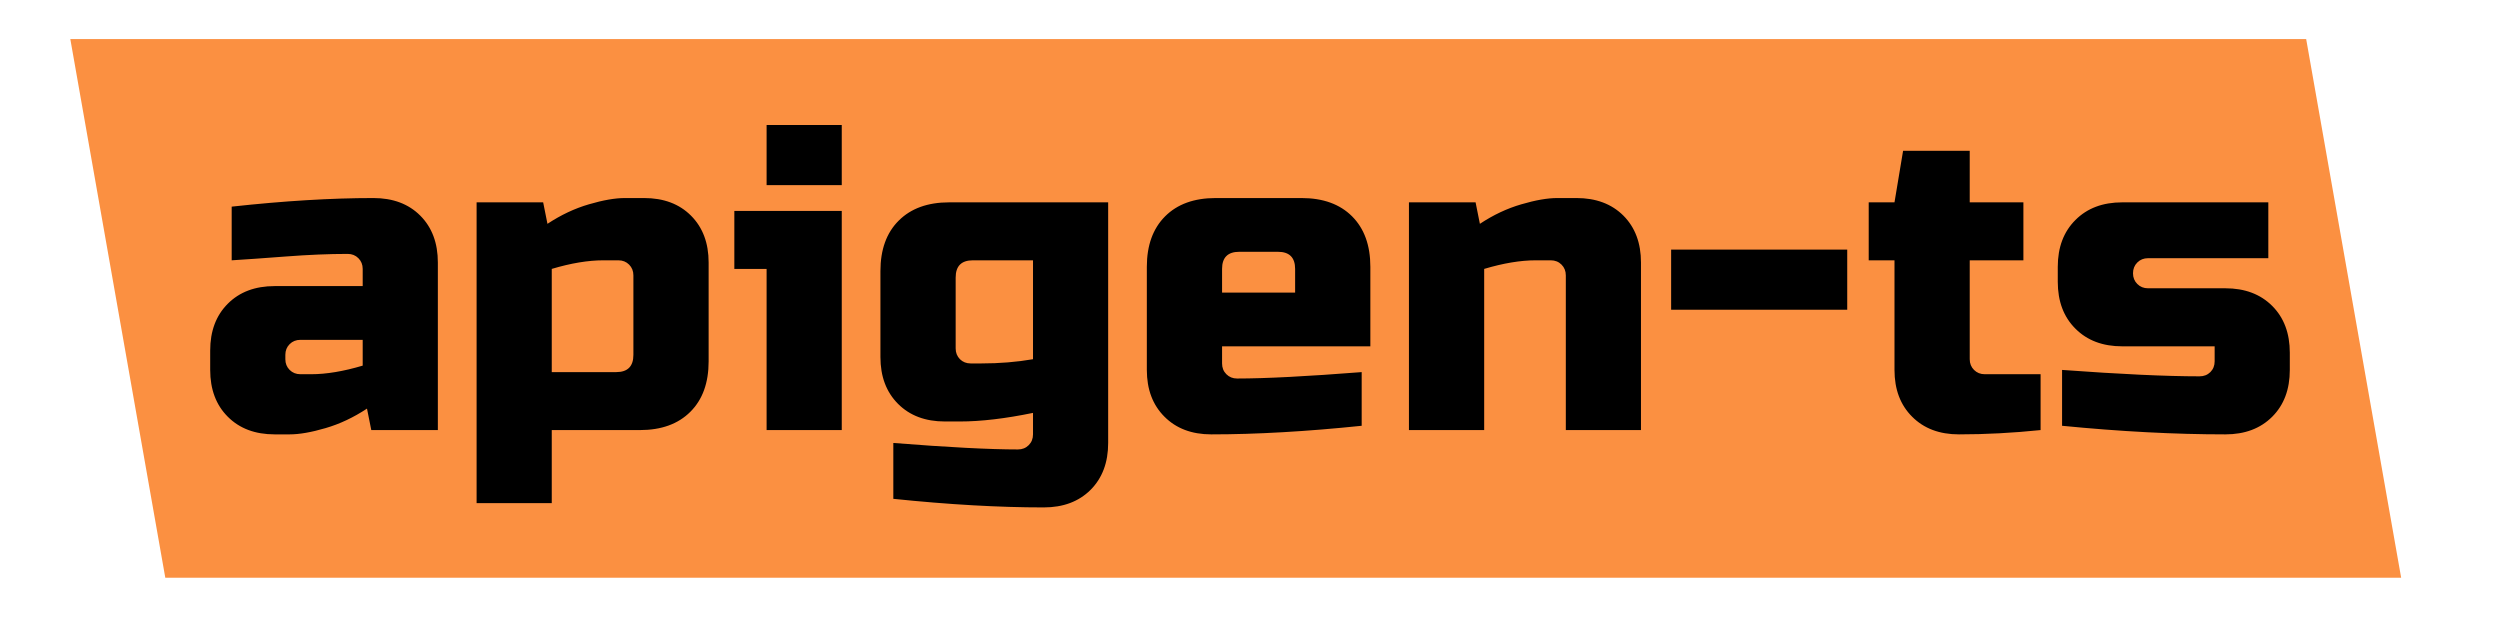
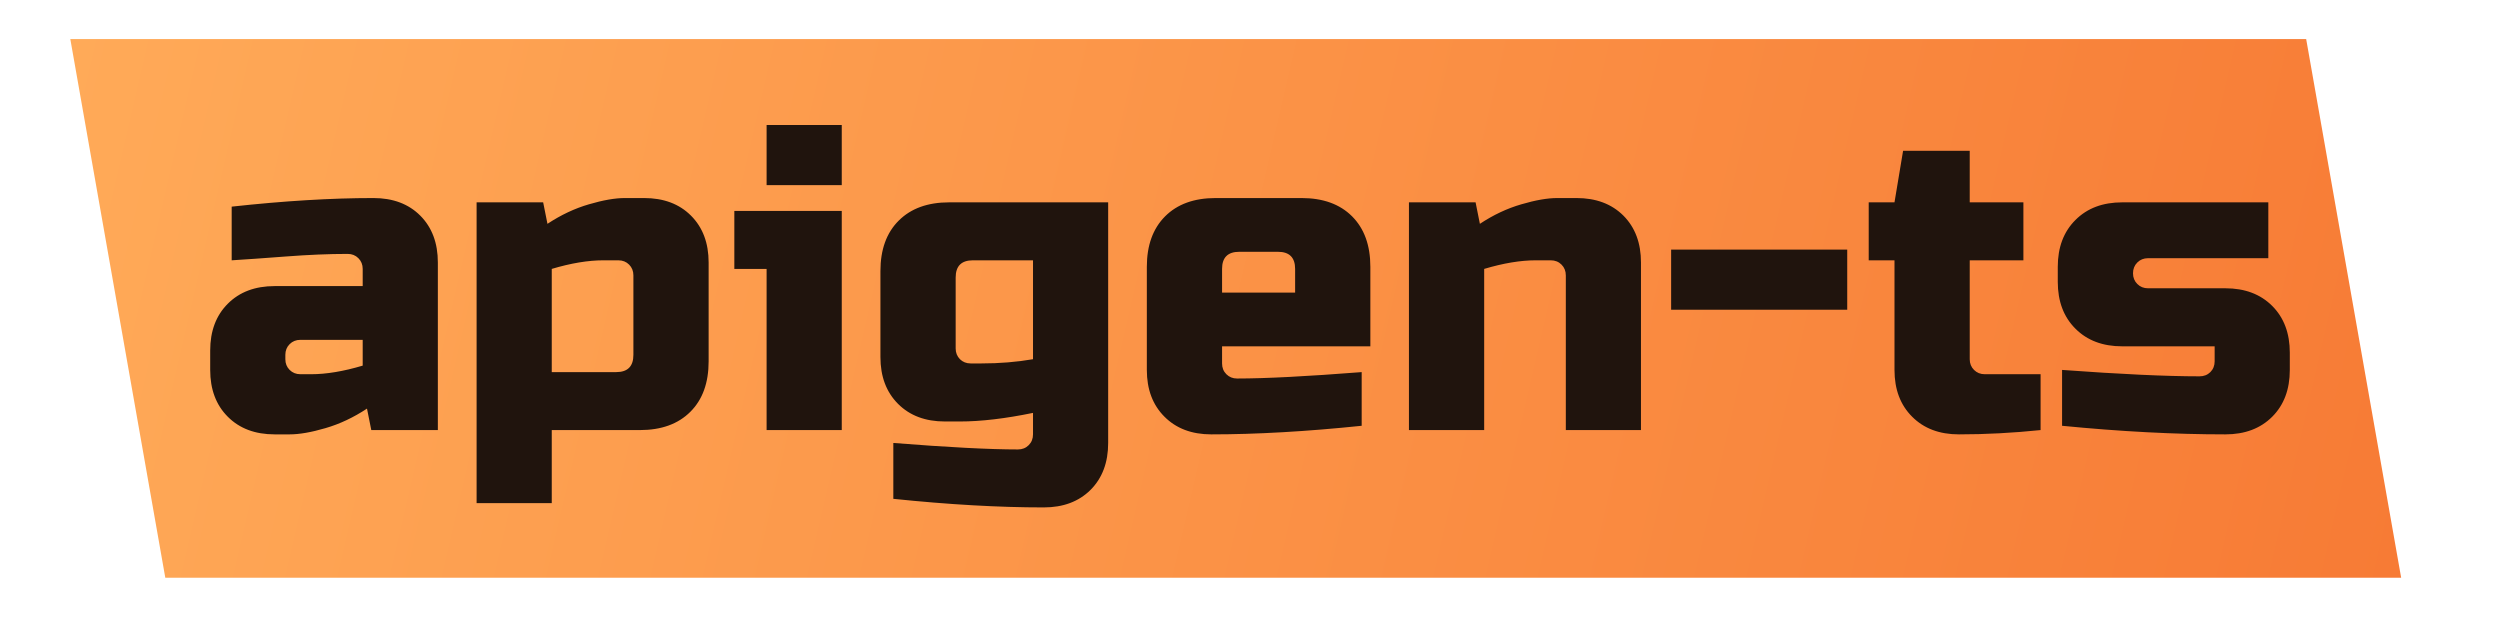
- <svg xmlns="http://www.w3.org/2000/svg" width="320" height="80">
-   <path d="M9 5h286.19l12.158 68.95H21.158z" fill="#FB9041" />
-   <path d="M38.455 47.9h1.37q2.91 0 6.6-1.1v-3.3h-7.97q-.83 0-1.38.55t-.55 1.37v.56q0 .82.55 1.37t1.38.55m-8.8-14.58v-6.87q10.06-1.1 18.14-1.1 3.75 0 6 2.25 2.25 2.26 2.25 6v21.45h-8.52l-.55-2.75q-2.59 1.71-5.31 2.5-2.72.8-4.59.8h-1.92q-3.75 0-6-2.26-2.25-2.25-2.25-5.99v-2.48q0-3.74 2.25-5.99 2.25-2.26 6-2.26h11.27v-2.2q0-.82-.55-1.37t-1.37-.55q-3.58 0-7.9.33t-6.95.49m49.5 0h-1.93q-2.92 0-6.6 1.1v13.21h8.25q2.2 0 2.2-2.21V35.25q0-.83-.55-1.38t-1.37-.55m2.75 21.73h-11.28v9.35h-9.62V25.9h8.52l.55 2.75q2.59-1.71 5.31-2.5 2.72-.8 4.59-.8h2.47q3.75 0 6 2.25 2.26 2.26 2.26 6v12.65q0 4.13-2.34 6.46-2.34 2.34-6.46 2.34M93.995 27h13.75v28.05h-9.62V34.42h-4.13zm4.13-3.3V16h9.62v7.7zm34.1 31.9v-2.75q-5.34 1.1-9.35 1.1h-1.93q-3.74 0-5.99-2.25-2.26-2.26-2.26-6v-11q0-4.13 2.34-6.46 2.34-2.34 6.46-2.34h20.35v30.8q0 3.74-2.25 6-2.26 2.25-6 2.25-8.63 0-19.25-1.1V56.7q10.51.83 15.95.83.83 0 1.38-.55t.55-1.38m-7.98-9.08h1.38q3.46 0 6.6-.54V33.32h-7.7q-2.2 0-2.2 2.21v9.07q0 .82.55 1.38.55.54 1.37.54m39.33-14.29h-4.95q-2.2 0-2.2 2.19v3.03h9.35v-3.03q0-2.19-2.2-2.19m10.72 15.4v6.87q-10.61 1.1-19.25 1.1-3.74 0-5.99-2.26-2.26-2.25-2.26-5.99v-13.2q0-4.12 2.34-6.46t6.46-2.34h11q4.13 0 6.47 2.34t2.34 6.46v10.18h-18.98v2.19q0 .83.55 1.38t1.37.55q5.45 0 15.95-.82m24.2-14.31h-1.92q-2.92 0-6.6 1.1v20.63h-9.63V25.9h8.53l.55 2.75q2.58-1.71 5.31-2.5 2.72-.8 4.59-.8h2.47q3.74 0 6 2.25 2.25 2.26 2.25 6v21.45h-9.62v-19.8q0-.83-.55-1.38t-1.38-.55m37.95 6.33h-22.54v-7.7h22.54zm24.75 8.25v7.15q-5.33.55-10.45.55-3.74 0-5.99-2.26-2.26-2.25-2.26-5.99V33.32h-3.3V25.9h3.3l1.1-6.6h8.53v6.6h6.87v7.42h-6.87v12.66q0 .82.55 1.37t1.37.55zm2.75 6.6v-7.15q11.17.82 17.6.82.83 0 1.38-.54.55-.55.55-1.38v-1.92h-11.83q-3.74 0-5.99-2.26-2.26-2.25-2.26-6v-1.92q0-3.74 2.26-5.99 2.25-2.26 5.99-2.26h18.7v7.15h-15.4q-.82 0-1.37.55t-.55 1.38q0 .82.55 1.37t1.37.55h9.9q3.74 0 6 2.26 2.25 2.25 2.25 5.99v2.2q0 3.74-2.25 5.99-2.26 2.26-6 2.26-9.73 0-20.9-1.1" />
+ <svg xmlns="http://www.w3.org/2000/svg" width="320" height="80" viewBox="0 0 320 80">
+   <defs>
+     <linearGradient id="background" x1="9" y1="5" x2="307" y2="74" gradientUnits="userSpaceOnUse">
+       <stop stop-color="#FFAA58" />
+       <stop offset="1" stop-color="#F77B35" />
+     </linearGradient>
+   </defs>
+   <path d="M9 5h286.19l12.158 68.95H21.158z" fill="url(#background)" />
+   <path d="M38.455 47.9h1.37q2.91 0 6.6-1.1v-3.3h-7.97q-.83 0-1.38.55t-.55 1.37v.56q0 .82.55 1.37t1.38.55m-8.8-14.58v-6.87q10.06-1.1 18.14-1.1 3.75 0 6 2.25 2.25 2.26 2.25 6v21.45h-8.52l-.55-2.75q-2.59 1.71-5.31 2.5-2.72.8-4.59.8h-1.92q-3.75 0-6-2.26-2.25-2.25-2.25-5.99v-2.48q0-3.74 2.25-5.99 2.25-2.26 6-2.26h11.27v-2.2q0-.82-.55-1.37t-1.37-.55q-3.58 0-7.9.33t-6.95.49m49.5 0h-1.93q-2.92 0-6.6 1.1v13.21h8.25q2.2 0 2.2-2.21V35.25q0-.83-.55-1.38t-1.37-.55m2.75 21.73h-11.28v9.35h-9.62V25.9h8.52l.55 2.75q2.59-1.71 5.31-2.5 2.72-.8 4.59-.8h2.47q3.75 0 6 2.25 2.26 2.26 2.26 6v12.65q0 4.13-2.34 6.46-2.34 2.34-6.46 2.34M93.995 27h13.75v28.05h-9.62V34.42h-4.13zm4.13-3.3V16h9.62v7.7zm34.1 31.9v-2.75q-5.34 1.1-9.35 1.1h-1.93q-3.74 0-5.99-2.25-2.26-2.26-2.26-6v-11q0-4.13 2.34-6.46 2.34-2.34 6.46-2.34h20.35v30.8q0 3.74-2.25 6-2.26 2.25-6 2.25-8.63 0-19.25-1.1V56.7q10.51.83 15.95.83.83 0 1.38-.55t.55-1.38m-7.98-9.08h1.38q3.46 0 6.6-.54V33.32h-7.7q-2.2 0-2.2 2.21v9.07q0 .82.55 1.38.55.54 1.37.54m39.33-14.29h-4.95q-2.2 0-2.2 2.19v3.03h9.35v-3.03q0-2.19-2.2-2.19m10.72 15.4v6.87q-10.61 1.1-19.25 1.1-3.74 0-5.99-2.26-2.26-2.25-2.26-5.99v-13.2q0-4.12 2.34-6.46t6.46-2.34h11q4.13 0 6.47 2.34t2.34 6.46v10.18h-18.98v2.19q0 .83.55 1.38t1.37.55q5.45 0 15.95-.82m24.2-14.31h-1.92q-2.92 0-6.6 1.1v20.63h-9.63V25.9h8.53l.55 2.75q2.58-1.71 5.31-2.5 2.72-.8 4.59-.8h2.47q3.74 0 6 2.25 2.25 2.26 2.25 6v21.45h-9.62v-19.8q0-.83-.55-1.38t-1.38-.55m37.95 6.33h-22.54v-7.7h22.54zm24.75 8.25v7.15q-5.33.55-10.45.55-3.74 0-5.99-2.26-2.26-2.25-2.26-5.99V33.32h-3.3V25.9h3.3l1.1-6.6h8.53v6.6h6.87v7.42h-6.87v12.66q0 .82.55 1.37t1.37.55zm2.75 6.6v-7.15q11.17.82 17.6.82.83 0 1.38-.54.55-.55.55-1.38v-1.92h-11.83q-3.74 0-5.99-2.26-2.26-2.25-2.26-6v-1.92q0-3.74 2.26-5.99 2.25-2.26 5.99-2.26h18.7v7.15h-15.4q-.82 0-1.37.55t-.55 1.38q0 .82.55 1.37t1.37.55h9.9q3.74 0 6 2.26 2.25 2.25 2.25 5.99v2.2q0 3.74-2.25 5.99-2.26 2.26-6 2.26-9.73 0-20.9-1.1" fill="#20140D" />
</svg>
